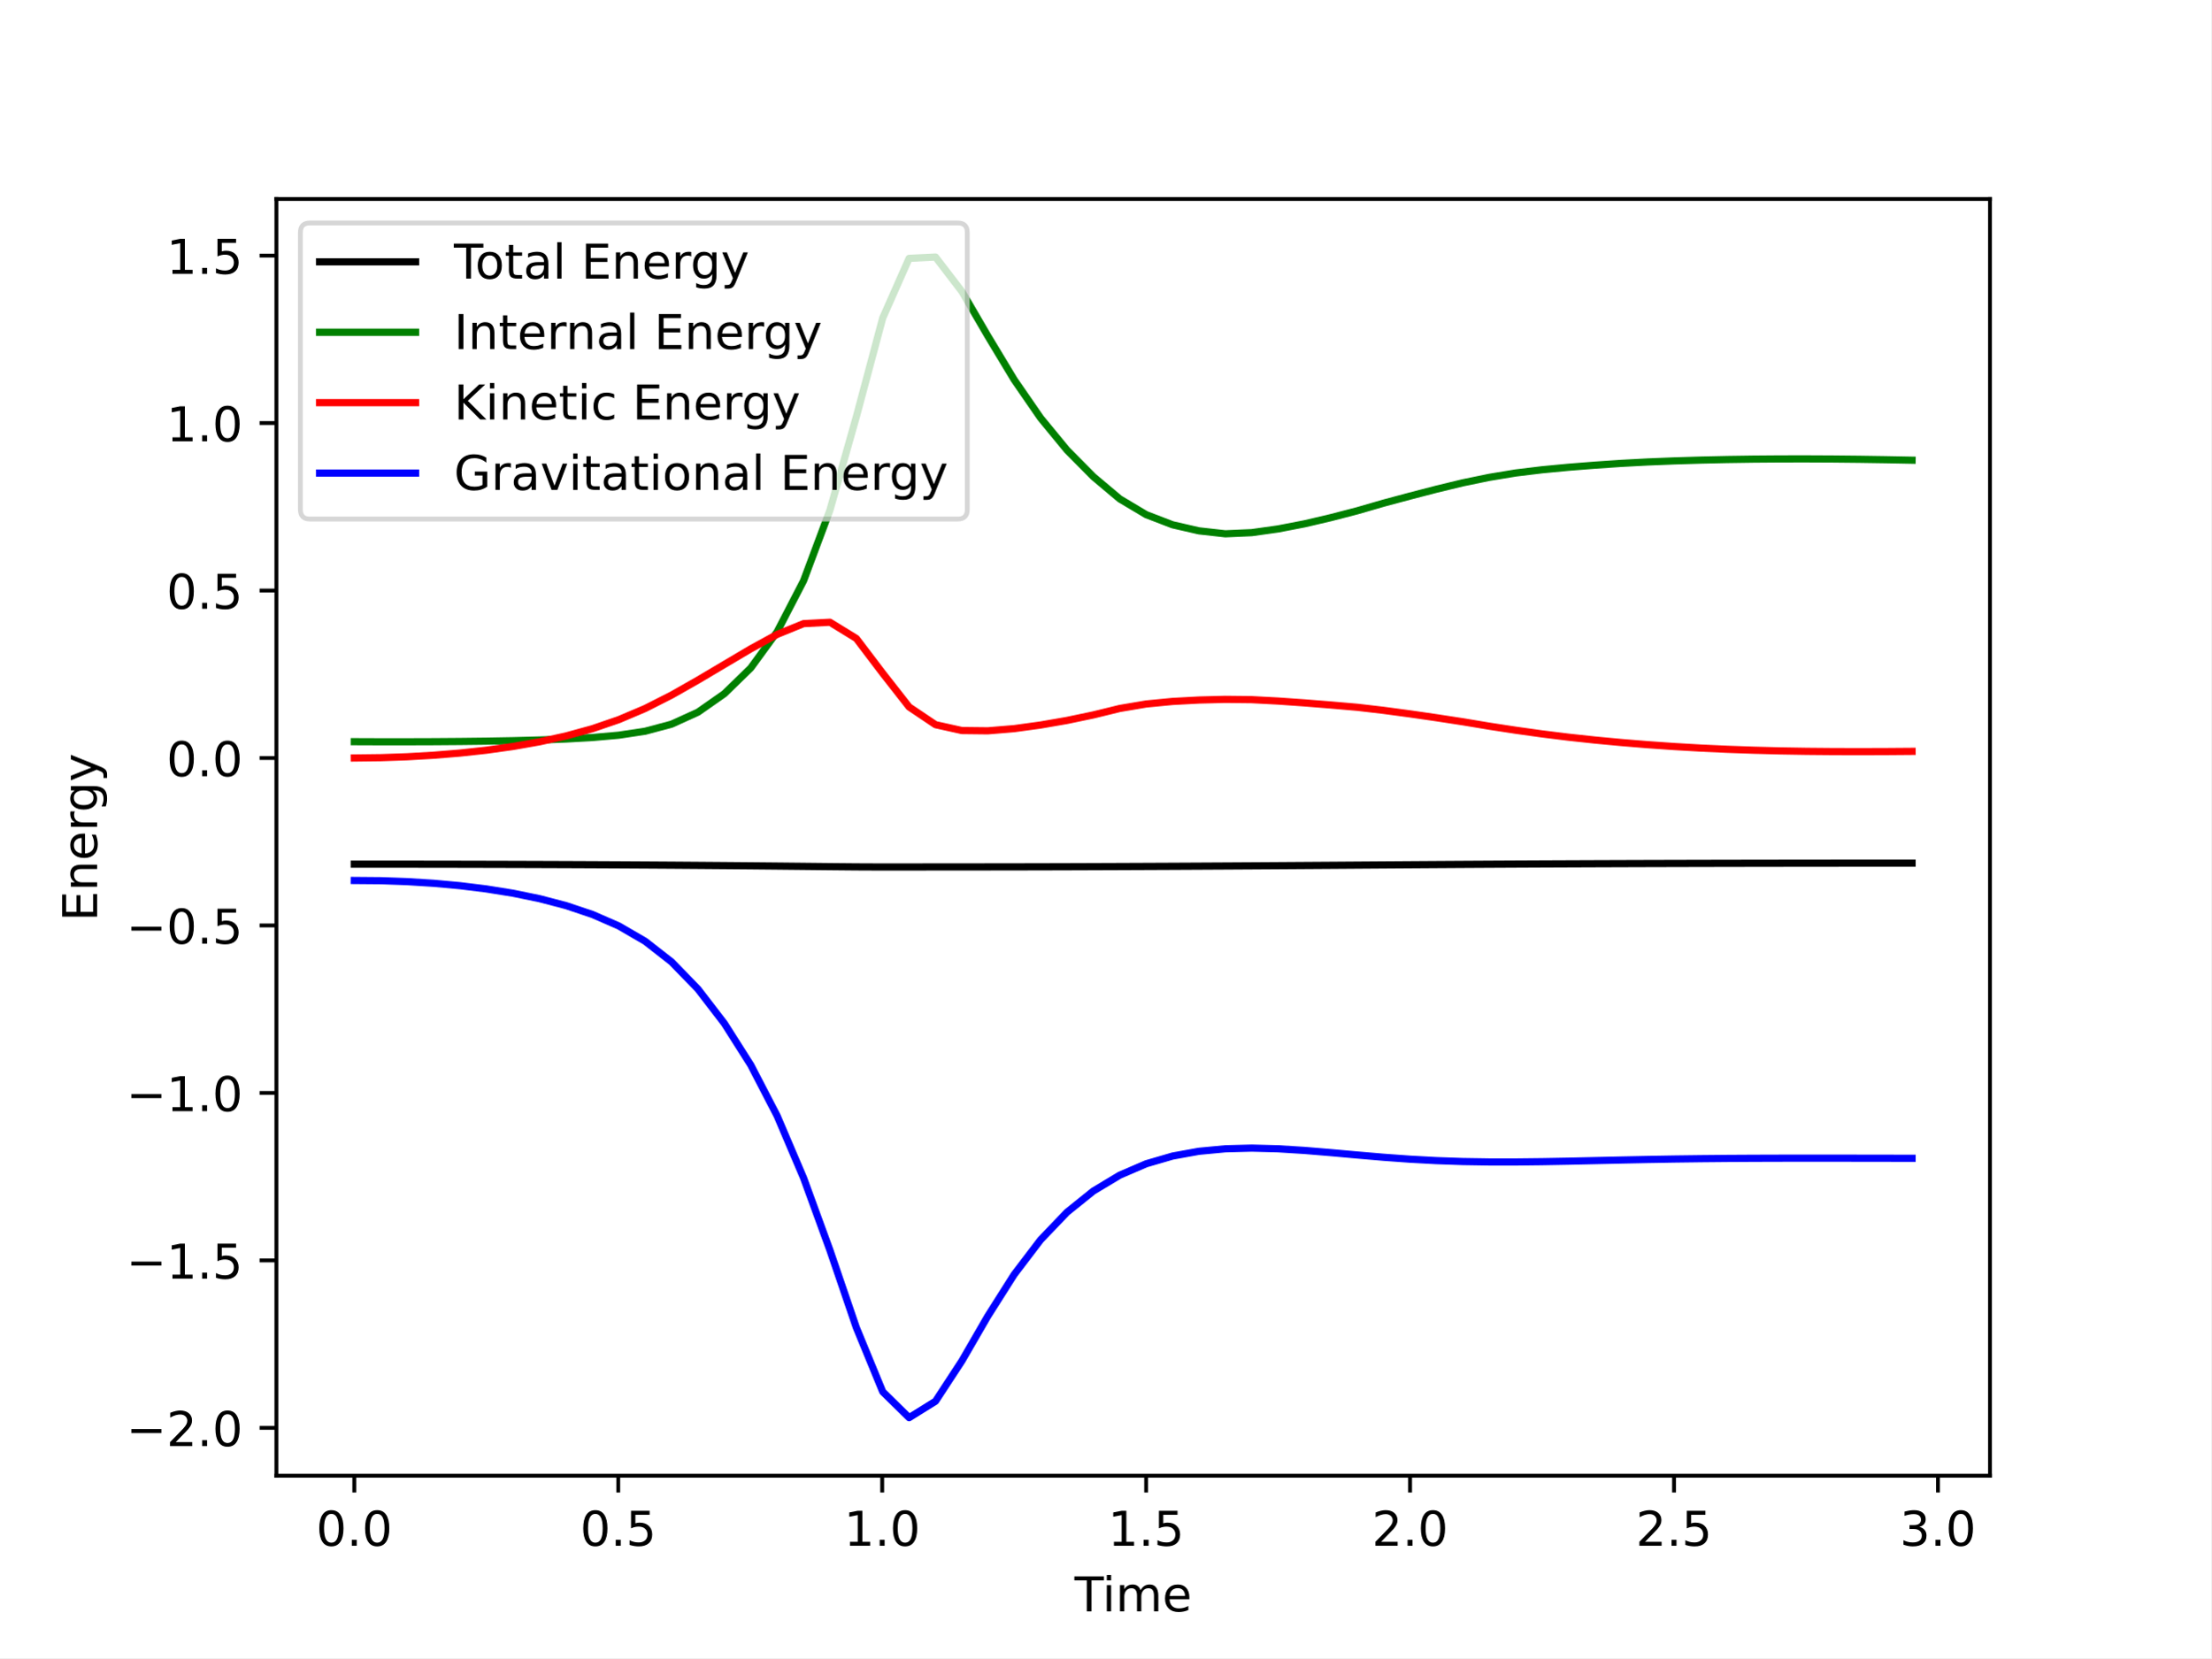
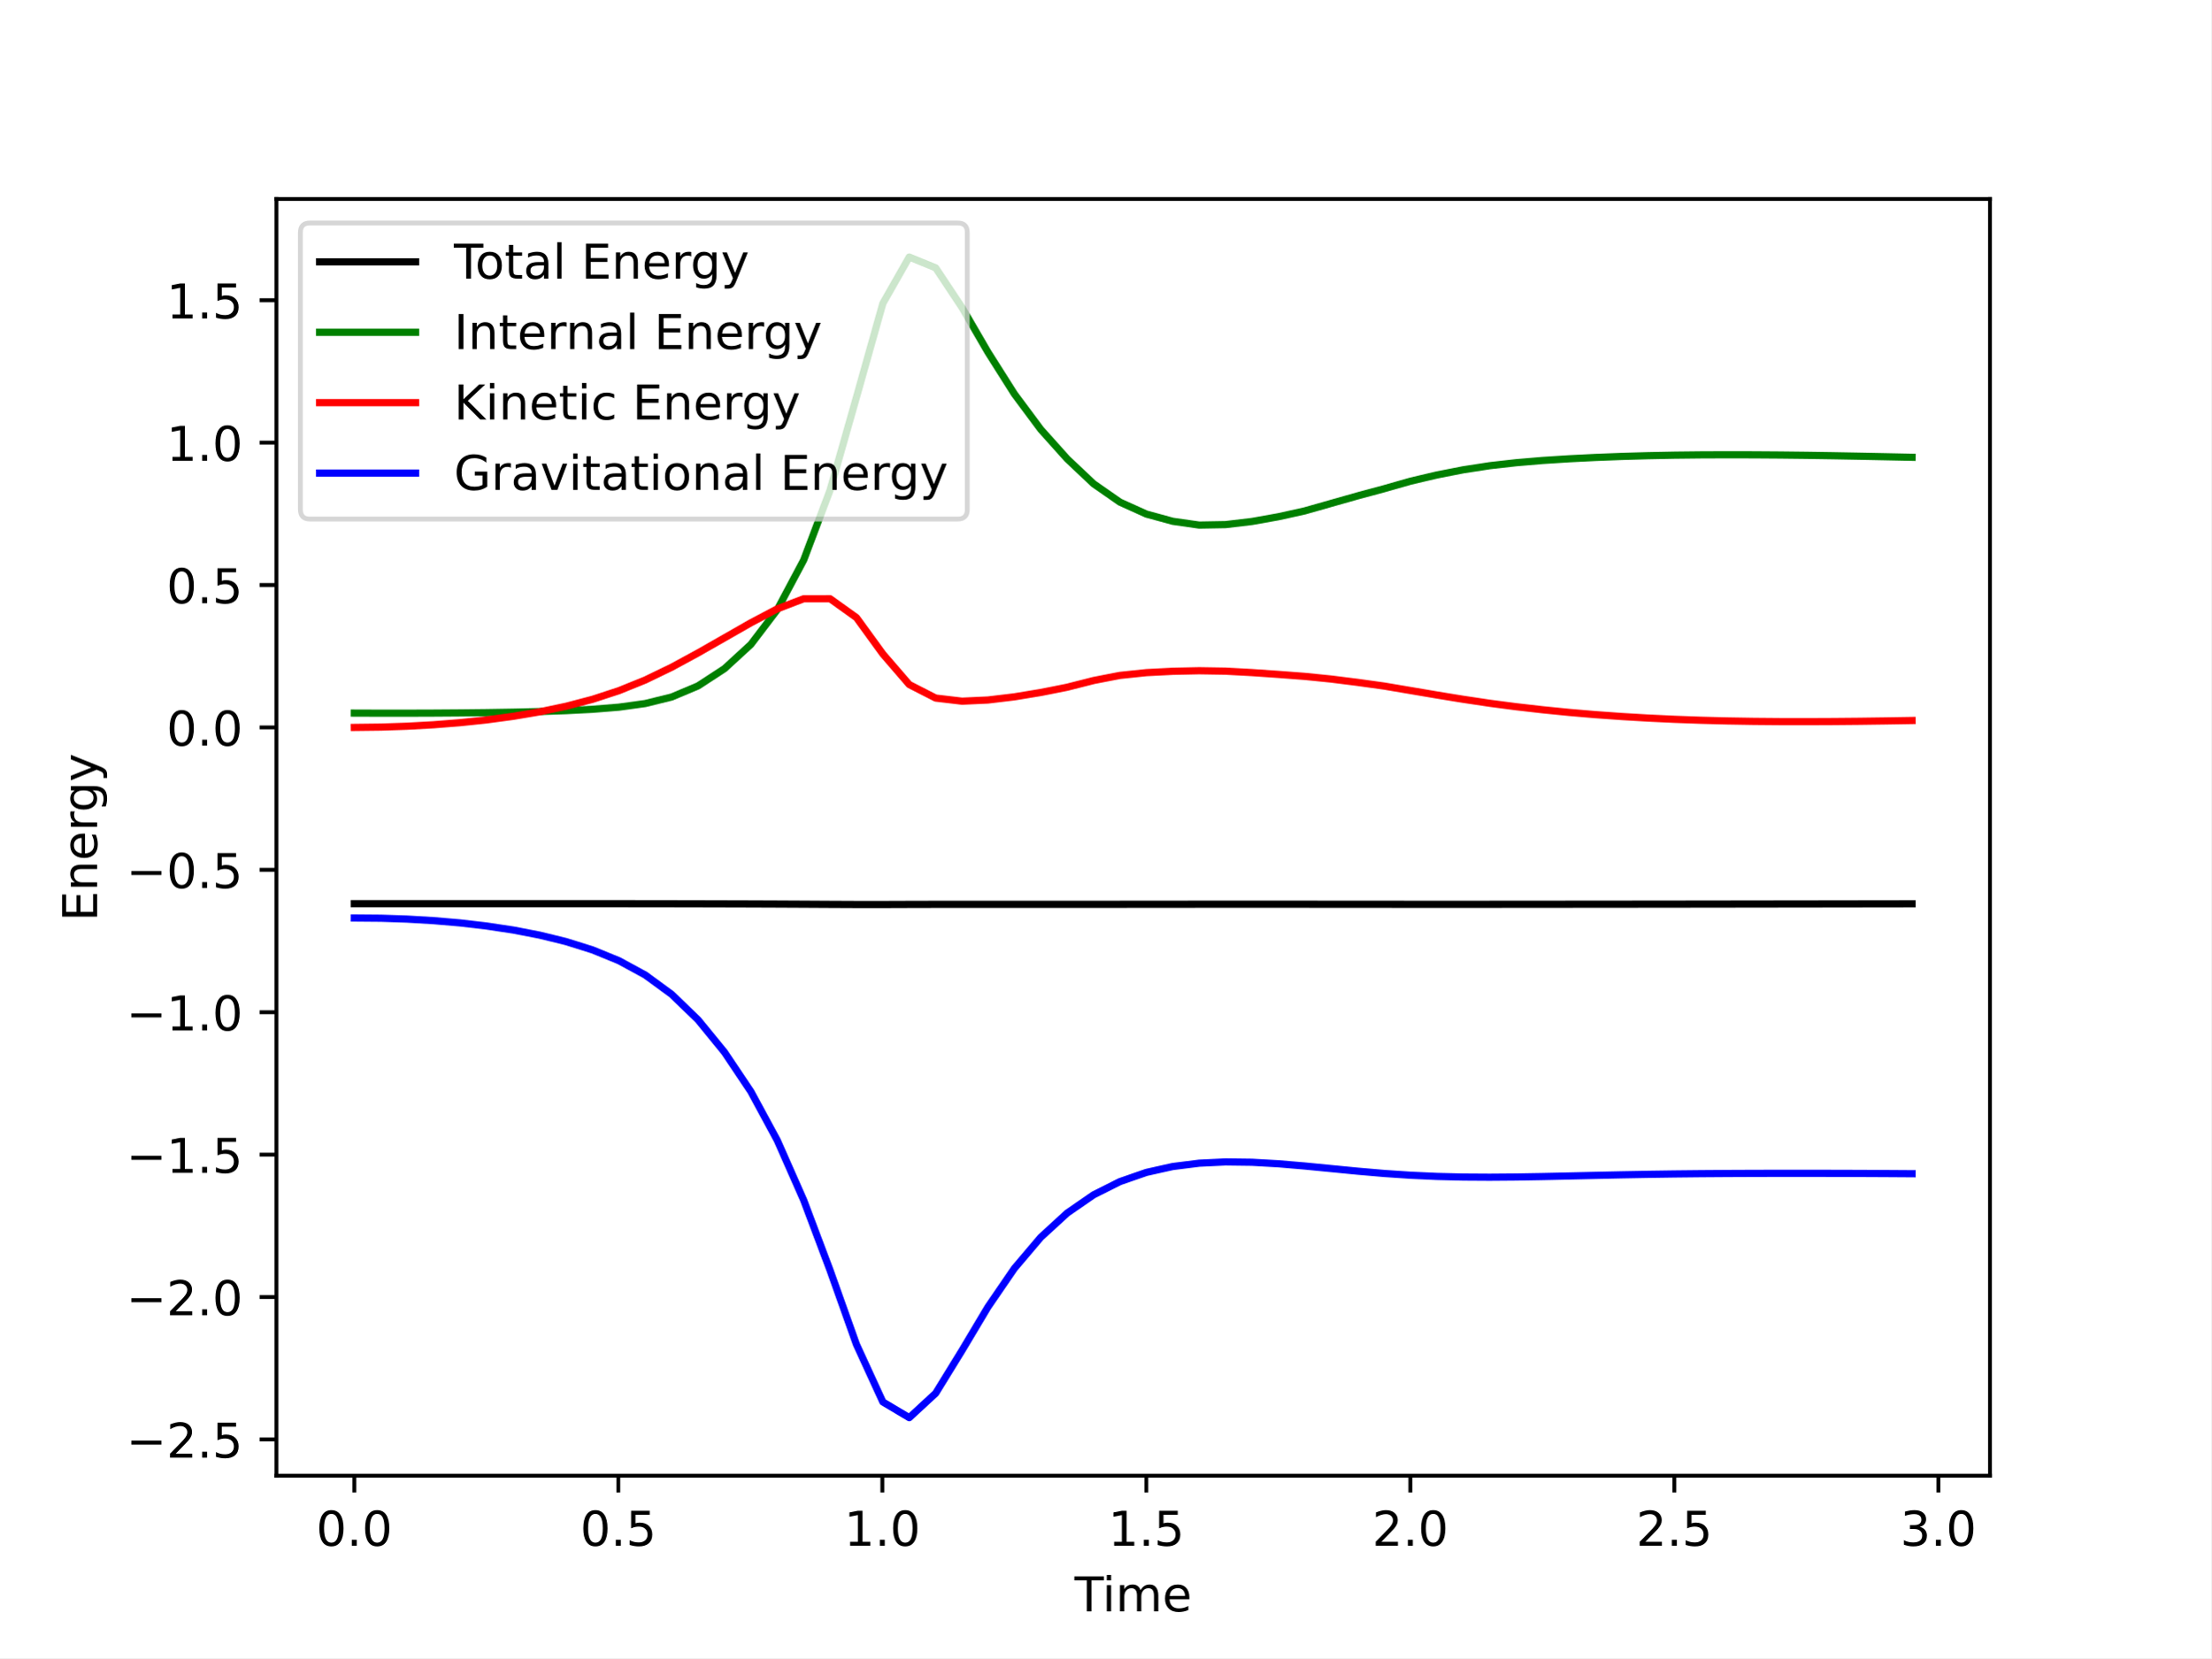
<svg xmlns="http://www.w3.org/2000/svg" xmlns:xlink="http://www.w3.org/1999/xlink" width="460.8pt" height="345.6pt" viewBox="0 0 460.8 345.6" version="1.1">
  <defs>
    <style type="text/css">*{stroke-linejoin: round; stroke-linecap: butt}</style>
  </defs>
  <g id="figure_1">
    <g id="patch_1">
      <path d="M 0 345.6  L 460.8 345.6  L 460.8 0  L 0 0  z " style="fill: #ffffff" />
    </g>
    <g id="axes_1">
      <g id="patch_2">
        <path d="M 57.6 307.584  L 414.72 307.584  L 414.72 41.472  L 57.6 41.472  z " style="fill: #ffffff" />
      </g>
      <g id="matplotlib.axis_1">
        <g id="xtick_1">
          <g id="line2d_1">
            <defs>
-               <path id="me06b9fa371" d="M 0 0  L 0 3.5  " style="stroke: #000000; stroke-width: 0.8" />
-             </defs>
-             <g>
-               <use xlink:href="#me06b9fa371" x="73.833" y="307.584" style="stroke: #000000; stroke-width: 0.8" />
+               <path id="mee85e6ace7" d="M 0 0  L 0 3.5  " style="stroke: #000000; stroke-width: 0.8" />
+             </defs>
+             <g>
+               <use xlink:href="#mee85e6ace7" x="73.833" y="307.584" style="stroke: #000000; stroke-width: 0.8" />
            </g>
          </g>
          <g id="text_1">
            <g transform="translate(65.88116 322.1824) scale(0.1 -0.1)">
              <defs>
                <path id="DejaVuSans-30" d="M 2034 4250  Q 1547 4250 1301 3770  Q 1056 3291 1056 2328  Q 1056 1369 1301 889  Q 1547 409 2034 409  Q 2525 409 2770 889  Q 3016 1369 3016 2328  Q 3016 3291 2770 3770  Q 2525 4250 2034 4250  z M 2034 4750  Q 2819 4750 3233 4129  Q 3647 3509 3647 2328  Q 3647 1150 3233 529  Q 2819 -91 2034 -91  Q 1250 -91 836 529  Q 422 1150 422 2328  Q 422 3509 836 4129  Q 1250 4750 2034 4750  z " transform="scale(0.015625)" />
                <path id="DejaVuSans-2e" d="M 684 794  L 1344 794  L 1344 0  L 684 0  L 684 794  z " transform="scale(0.015625)" />
              </defs>
              <use xlink:href="#DejaVuSans-30" />
              <use xlink:href="#DejaVuSans-2e" x="63.623" />
              <use xlink:href="#DejaVuSans-30" x="95.41" />
            </g>
          </g>
        </g>
        <g id="xtick_2">
          <g id="line2d_2">
            <g>
-               <use xlink:href="#me06b9fa371" x="128.841" y="307.584" style="stroke: #000000; stroke-width: 0.8" />
+               <use xlink:href="#mee85e6ace7" x="128.855" y="307.584" style="stroke: #000000; stroke-width: 0.8" />
            </g>
          </g>
          <g id="text_2">
-             <g transform="translate(120.8893 322.1824) scale(0.1 -0.1)">
+             <g transform="translate(120.9037 322.1824) scale(0.1 -0.1)">
              <defs>
                <path id="DejaVuSans-35" d="M 691 4666  L 3169 4666  L 3169 4134  L 1269 4134  L 1269 2991  Q 1406 3038 1543 3061  Q 1681 3084 1819 3084  Q 2600 3084 3056 2656  Q 3513 2228 3513 1497  Q 3513 744 3044 326  Q 2575 -91 1722 -91  Q 1428 -91 1123 -41  Q 819 9 494 109  L 494 744  Q 775 591 1075 516  Q 1375 441 1709 441  Q 2250 441 2565 725  Q 2881 1009 2881 1497  Q 2881 1984 2565 2268  Q 2250 2553 1709 2553  Q 1456 2553 1204 2497  Q 953 2441 691 2322  L 691 4666  z " transform="scale(0.015625)" />
              </defs>
              <use xlink:href="#DejaVuSans-30" />
              <use xlink:href="#DejaVuSans-2e" x="63.623" />
              <use xlink:href="#DejaVuSans-35" x="95.41" />
            </g>
          </g>
        </g>
        <g id="xtick_3">
          <g id="line2d_3">
            <g>
-               <use xlink:href="#me06b9fa371" x="183.849" y="307.584" style="stroke: #000000; stroke-width: 0.8" />
+               <use xlink:href="#mee85e6ace7" x="183.878" y="307.584" style="stroke: #000000; stroke-width: 0.8" />
            </g>
          </g>
          <g id="text_3">
-             <g transform="translate(175.8974 322.1824) scale(0.1 -0.1)">
+             <g transform="translate(175.9263 322.1824) scale(0.1 -0.1)">
              <defs>
                <path id="DejaVuSans-31" d="M 794 531  L 1825 531  L 1825 4091  L 703 3866  L 703 4441  L 1819 4666  L 2450 4666  L 2450 531  L 3481 531  L 3481 0  L 794 0  L 794 531  z " transform="scale(0.015625)" />
              </defs>
              <use xlink:href="#DejaVuSans-31" />
              <use xlink:href="#DejaVuSans-2e" x="63.623" />
              <use xlink:href="#DejaVuSans-30" x="95.41" />
            </g>
          </g>
        </g>
        <g id="xtick_4">
          <g id="line2d_4">
            <g>
-               <use xlink:href="#me06b9fa371" x="238.857" y="307.584" style="stroke: #000000; stroke-width: 0.8" />
+               <use xlink:href="#mee85e6ace7" x="238.9" y="307.584" style="stroke: #000000; stroke-width: 0.8" />
            </g>
          </g>
          <g id="text_4">
-             <g transform="translate(230.9056 322.1824) scale(0.1 -0.1)">
+             <g transform="translate(230.9489 322.1824) scale(0.1 -0.1)">
              <use xlink:href="#DejaVuSans-31" />
              <use xlink:href="#DejaVuSans-2e" x="63.623" />
              <use xlink:href="#DejaVuSans-35" x="95.41" />
            </g>
          </g>
        </g>
        <g id="xtick_5">
          <g id="line2d_5">
            <g>
-               <use xlink:href="#me06b9fa371" x="293.865" y="307.584" style="stroke: #000000; stroke-width: 0.8" />
+               <use xlink:href="#mee85e6ace7" x="293.923" y="307.584" style="stroke: #000000; stroke-width: 0.8" />
            </g>
          </g>
          <g id="text_5">
-             <g transform="translate(285.9137 322.1824) scale(0.1 -0.1)">
+             <g transform="translate(285.9715 322.1824) scale(0.1 -0.1)">
              <defs>
                <path id="DejaVuSans-32" d="M 1228 531  L 3431 531  L 3431 0  L 469 0  L 469 531  Q 828 903 1448 1529  Q 2069 2156 2228 2338  Q 2531 2678 2651 2914  Q 2772 3150 2772 3378  Q 2772 3750 2511 3984  Q 2250 4219 1831 4219  Q 1534 4219 1204 4116  Q 875 4013 500 3803  L 500 4441  Q 881 4594 1212 4672  Q 1544 4750 1819 4750  Q 2544 4750 2975 4387  Q 3406 4025 3406 3419  Q 3406 3131 3298 2873  Q 3191 2616 2906 2266  Q 2828 2175 2409 1742  Q 1991 1309 1228 531  z " transform="scale(0.015625)" />
              </defs>
              <use xlink:href="#DejaVuSans-32" />
              <use xlink:href="#DejaVuSans-2e" x="63.623" />
              <use xlink:href="#DejaVuSans-30" x="95.41" />
            </g>
          </g>
        </g>
        <g id="xtick_6">
          <g id="line2d_6">
            <g>
-               <use xlink:href="#me06b9fa371" x="348.873" y="307.584" style="stroke: #000000; stroke-width: 0.8" />
+               <use xlink:href="#mee85e6ace7" x="348.946" y="307.584" style="stroke: #000000; stroke-width: 0.8" />
            </g>
          </g>
          <g id="text_6">
-             <g transform="translate(340.9218 322.1824) scale(0.1 -0.1)">
+             <g transform="translate(340.994 322.1824) scale(0.1 -0.1)">
              <use xlink:href="#DejaVuSans-32" />
              <use xlink:href="#DejaVuSans-2e" x="63.623" />
              <use xlink:href="#DejaVuSans-35" x="95.41" />
            </g>
          </g>
        </g>
        <g id="xtick_7">
          <g id="line2d_7">
            <g>
-               <use xlink:href="#me06b9fa371" x="403.882" y="307.584" style="stroke: #000000; stroke-width: 0.8" />
+               <use xlink:href="#mee85e6ace7" x="403.968" y="307.584" style="stroke: #000000; stroke-width: 0.8" />
            </g>
          </g>
          <g id="text_7">
-             <g transform="translate(395.93 322.1824) scale(0.1 -0.1)">
+             <g transform="translate(396.0166 322.1824) scale(0.1 -0.1)">
              <defs>
                <path id="DejaVuSans-33" d="M 2597 2516  Q 3050 2419 3304 2112  Q 3559 1806 3559 1356  Q 3559 666 3084 287  Q 2609 -91 1734 -91  Q 1441 -91 1130 -33  Q 819 25 488 141  L 488 750  Q 750 597 1062 519  Q 1375 441 1716 441  Q 2309 441 2620 675  Q 2931 909 2931 1356  Q 2931 1769 2642 2001  Q 2353 2234 1838 2234  L 1294 2234  L 1294 2753  L 1863 2753  Q 2328 2753 2575 2939  Q 2822 3125 2822 3475  Q 2822 3834 2567 4026  Q 2313 4219 1838 4219  Q 1578 4219 1281 4162  Q 984 4106 628 3988  L 628 4550  Q 988 4650 1302 4700  Q 1616 4750 1894 4750  Q 2613 4750 3031 4423  Q 3450 4097 3450 3541  Q 3450 3153 3228 2886  Q 3006 2619 2597 2516  z " transform="scale(0.015625)" />
              </defs>
              <use xlink:href="#DejaVuSans-33" />
              <use xlink:href="#DejaVuSans-2e" x="63.623" />
              <use xlink:href="#DejaVuSans-30" x="95.41" />
            </g>
          </g>
        </g>
        <g id="text_8">
          <g transform="translate(223.9264 335.8606) scale(0.1 -0.1)">
            <defs>
              <path id="DejaVuSans-54" d="M -19 4666  L 3928 4666  L 3928 4134  L 2272 4134  L 2272 0  L 1638 0  L 1638 4134  L -19 4134  L -19 4666  z " transform="scale(0.015625)" />
              <path id="DejaVuSans-69" d="M 603 3500  L 1178 3500  L 1178 0  L 603 0  L 603 3500  z M 603 4863  L 1178 4863  L 1178 4134  L 603 4134  L 603 4863  z " transform="scale(0.015625)" />
              <path id="DejaVuSans-6d" d="M 3328 2828  Q 3544 3216 3844 3400  Q 4144 3584 4550 3584  Q 5097 3584 5394 3201  Q 5691 2819 5691 2113  L 5691 0  L 5113 0  L 5113 2094  Q 5113 2597 4934 2840  Q 4756 3084 4391 3084  Q 3944 3084 3684 2787  Q 3425 2491 3425 1978  L 3425 0  L 2847 0  L 2847 2094  Q 2847 2600 2669 2842  Q 2491 3084 2119 3084  Q 1678 3084 1418 2786  Q 1159 2488 1159 1978  L 1159 0  L 581 0  L 581 3500  L 1159 3500  L 1159 2956  Q 1356 3278 1631 3431  Q 1906 3584 2284 3584  Q 2666 3584 2933 3390  Q 3200 3197 3328 2828  z " transform="scale(0.015625)" />
              <path id="DejaVuSans-65" d="M 3597 1894  L 3597 1613  L 953 1613  Q 991 1019 1311 708  Q 1631 397 2203 397  Q 2534 397 2845 478  Q 3156 559 3463 722  L 3463 178  Q 3153 47 2828 -22  Q 2503 -91 2169 -91  Q 1331 -91 842 396  Q 353 884 353 1716  Q 353 2575 817 3079  Q 1281 3584 2069 3584  Q 2775 3584 3186 3129  Q 3597 2675 3597 1894  z M 3022 2063  Q 3016 2534 2758 2815  Q 2500 3097 2075 3097  Q 1594 3097 1305 2825  Q 1016 2553 972 2059  L 3022 2063  z " transform="scale(0.015625)" />
            </defs>
            <use xlink:href="#DejaVuSans-54" />
            <use xlink:href="#DejaVuSans-69" x="57.959" />
            <use xlink:href="#DejaVuSans-6d" x="85.742" />
            <use xlink:href="#DejaVuSans-65" x="183.154" />
          </g>
        </g>
      </g>
      <g id="matplotlib.axis_2">
        <g id="ytick_1">
          <g id="line2d_8">
            <defs>
-               <path id="mb503173b96" d="M 0 0  L -3.5 0  " style="stroke: #000000; stroke-width: 0.8" />
-             </defs>
-             <g>
-               <use xlink:href="#mb503173b96" x="57.6" y="297.614" style="stroke: #000000; stroke-width: 0.8" />
+               <path id="mf016818dab" d="M 0 0  L -3.5 0  " style="stroke: #000000; stroke-width: 0.8" />
+             </defs>
+             <g>
+               <use xlink:href="#mf016818dab" x="57.6" y="300.025" style="stroke: #000000; stroke-width: 0.8" />
            </g>
          </g>
          <g id="text_9">
-             <g transform="translate(26.31719 301.4127) scale(0.1 -0.1)">
+             <g transform="translate(26.31719 303.8241) scale(0.1 -0.1)">
              <defs>
                <path id="DejaVuSans-2212" d="M 678 2272  L 4684 2272  L 4684 1741  L 678 1741  L 678 2272  z " transform="scale(0.015625)" />
              </defs>
+               <use xlink:href="#DejaVuSans-2212" />
+               <use xlink:href="#DejaVuSans-32" x="83.789" />
+               <use xlink:href="#DejaVuSans-2e" x="147.412" />
+               <use xlink:href="#DejaVuSans-35" x="179.199" />
+             </g>
+           </g>
+         </g>
+         <g id="ytick_2">
+           <g id="line2d_9">
+             <g>
+               <use xlink:href="#mf016818dab" x="57.6" y="270.343" style="stroke: #000000; stroke-width: 0.8" />
+             </g>
+           </g>
+           <g id="text_10">
+             <g transform="translate(26.31719 274.1422) scale(0.1 -0.1)">
              <use xlink:href="#DejaVuSans-2212" />
              <use xlink:href="#DejaVuSans-32" x="83.789" />
              <use xlink:href="#DejaVuSans-2e" x="147.412" />
              <use xlink:href="#DejaVuSans-30" x="179.199" />
            </g>
          </g>
        </g>
-         <g id="ytick_2">
-           <g id="line2d_9">
-             <g>
-               <use xlink:href="#mb503173b96" x="57.6" y="262.707" style="stroke: #000000; stroke-width: 0.8" />
-             </g>
-           </g>
-           <g id="text_10">
-             <g transform="translate(26.31719 266.5066) scale(0.1 -0.1)">
+         <g id="ytick_3">
+           <g id="line2d_10">
+             <g>
+               <use xlink:href="#mf016818dab" x="57.6" y="240.661" style="stroke: #000000; stroke-width: 0.8" />
+             </g>
+           </g>
+           <g id="text_11">
+             <g transform="translate(26.31719 244.4603) scale(0.1 -0.1)">
              <use xlink:href="#DejaVuSans-2212" />
              <use xlink:href="#DejaVuSans-31" x="83.789" />
              <use xlink:href="#DejaVuSans-2e" x="147.412" />
              <use xlink:href="#DejaVuSans-35" x="179.199" />
            </g>
          </g>
        </g>
-         <g id="ytick_3">
-           <g id="line2d_10">
-             <g>
-               <use xlink:href="#mb503173b96" x="57.6" y="227.801" style="stroke: #000000; stroke-width: 0.8" />
-             </g>
-           </g>
-           <g id="text_11">
-             <g transform="translate(26.31719 231.6006) scale(0.1 -0.1)">
+         <g id="ytick_4">
+           <g id="line2d_11">
+             <g>
+               <use xlink:href="#mf016818dab" x="57.6" y="210.979" style="stroke: #000000; stroke-width: 0.8" />
+             </g>
+           </g>
+           <g id="text_12">
+             <g transform="translate(26.31719 214.7785) scale(0.1 -0.1)">
              <use xlink:href="#DejaVuSans-2212" />
              <use xlink:href="#DejaVuSans-31" x="83.789" />
              <use xlink:href="#DejaVuSans-2e" x="147.412" />
              <use xlink:href="#DejaVuSans-30" x="179.199" />
            </g>
          </g>
        </g>
-         <g id="ytick_4">
-           <g id="line2d_11">
-             <g>
-               <use xlink:href="#mb503173b96" x="57.6" y="192.895" style="stroke: #000000; stroke-width: 0.8" />
-             </g>
-           </g>
-           <g id="text_12">
-             <g transform="translate(26.31719 196.6945) scale(0.1 -0.1)">
+         <g id="ytick_5">
+           <g id="line2d_12">
+             <g>
+               <use xlink:href="#mf016818dab" x="57.6" y="181.297" style="stroke: #000000; stroke-width: 0.8" />
+             </g>
+           </g>
+           <g id="text_13">
+             <g transform="translate(26.31719 185.0966) scale(0.1 -0.1)">
              <use xlink:href="#DejaVuSans-2212" />
              <use xlink:href="#DejaVuSans-30" x="83.789" />
              <use xlink:href="#DejaVuSans-2e" x="147.412" />
              <use xlink:href="#DejaVuSans-35" x="179.199" />
            </g>
          </g>
        </g>
-         <g id="ytick_5">
-           <g id="line2d_12">
-             <g>
-               <use xlink:href="#mb503173b96" x="57.6" y="157.989" style="stroke: #000000; stroke-width: 0.8" />
-             </g>
-           </g>
-           <g id="text_13">
-             <g transform="translate(34.69687 161.7884) scale(0.1 -0.1)">
-               <use xlink:href="#DejaVuSans-30" />
-               <use xlink:href="#DejaVuSans-2e" x="63.623" />
-               <use xlink:href="#DejaVuSans-30" x="95.41" />
-             </g>
-           </g>
-         </g>
        <g id="ytick_6">
          <g id="line2d_13">
            <g>
-               <use xlink:href="#mb503173b96" x="57.6" y="123.083" style="stroke: #000000; stroke-width: 0.8" />
+               <use xlink:href="#mf016818dab" x="57.6" y="151.616" style="stroke: #000000; stroke-width: 0.8" />
            </g>
          </g>
          <g id="text_14">
-             <g transform="translate(34.69687 126.8823) scale(0.1 -0.1)">
+             <g transform="translate(34.69687 155.4147) scale(0.1 -0.1)">
              <use xlink:href="#DejaVuSans-30" />
              <use xlink:href="#DejaVuSans-2e" x="63.623" />
-               <use xlink:href="#DejaVuSans-35" x="95.41" />
+               <use xlink:href="#DejaVuSans-30" x="95.41" />
            </g>
          </g>
        </g>
        <g id="ytick_7">
          <g id="line2d_14">
            <g>
-               <use xlink:href="#mb503173b96" x="57.6" y="88.177" style="stroke: #000000; stroke-width: 0.8" />
+               <use xlink:href="#mf016818dab" x="57.6" y="121.934" style="stroke: #000000; stroke-width: 0.8" />
            </g>
          </g>
          <g id="text_15">
-             <g transform="translate(34.69687 91.97621) scale(0.1 -0.1)">
-               <use xlink:href="#DejaVuSans-31" />
-               <use xlink:href="#DejaVuSans-2e" x="63.623" />
-               <use xlink:href="#DejaVuSans-30" x="95.41" />
+             <g transform="translate(34.69687 125.7329) scale(0.1 -0.1)">
+               <use xlink:href="#DejaVuSans-30" />
+               <use xlink:href="#DejaVuSans-2e" x="63.623" />
+               <use xlink:href="#DejaVuSans-35" x="95.41" />
            </g>
          </g>
        </g>
        <g id="ytick_8">
          <g id="line2d_15">
            <g>
-               <use xlink:href="#mb503173b96" x="57.6" y="53.271" style="stroke: #000000; stroke-width: 0.8" />
+               <use xlink:href="#mf016818dab" x="57.6" y="92.252" style="stroke: #000000; stroke-width: 0.8" />
            </g>
          </g>
          <g id="text_16">
-             <g transform="translate(34.69687 57.07012) scale(0.1 -0.1)">
+             <g transform="translate(34.69687 96.05102) scale(0.1 -0.1)">
              <use xlink:href="#DejaVuSans-31" />
              <use xlink:href="#DejaVuSans-2e" x="63.623" />
+               <use xlink:href="#DejaVuSans-30" x="95.41" />
+             </g>
+           </g>
+         </g>
+         <g id="ytick_9">
+           <g id="line2d_16">
+             <g>
+               <use xlink:href="#mf016818dab" x="57.6" y="62.57" style="stroke: #000000; stroke-width: 0.8" />
+             </g>
+           </g>
+           <g id="text_17">
+             <g transform="translate(34.69687 66.36916) scale(0.1 -0.1)">
+               <use xlink:href="#DejaVuSans-31" />
+               <use xlink:href="#DejaVuSans-2e" x="63.623" />
              <use xlink:href="#DejaVuSans-35" x="95.41" />
            </g>
          </g>
        </g>
-         <g id="text_17">
+         <g id="text_18">
          <g transform="translate(20.2375 192.0342) rotate(-90) scale(0.1 -0.1)">
            <defs>
              <path id="DejaVuSans-45" d="M 628 4666  L 3578 4666  L 3578 4134  L 1259 4134  L 1259 2753  L 3481 2753  L 3481 2222  L 1259 2222  L 1259 531  L 3634 531  L 3634 0  L 628 0  L 628 4666  z " transform="scale(0.015625)" />
              <path id="DejaVuSans-6e" d="M 3513 2113  L 3513 0  L 2938 0  L 2938 2094  Q 2938 2591 2744 2837  Q 2550 3084 2163 3084  Q 1697 3084 1428 2787  Q 1159 2491 1159 1978  L 1159 0  L 581 0  L 581 3500  L 1159 3500  L 1159 2956  Q 1366 3272 1645 3428  Q 1925 3584 2291 3584  Q 2894 3584 3203 3211  Q 3513 2838 3513 2113  z " transform="scale(0.015625)" />
              <path id="DejaVuSans-72" d="M 2631 2963  Q 2534 3019 2420 3045  Q 2306 3072 2169 3072  Q 1681 3072 1420 2755  Q 1159 2438 1159 1844  L 1159 0  L 581 0  L 581 3500  L 1159 3500  L 1159 2956  Q 1341 3275 1631 3429  Q 1922 3584 2338 3584  Q 2397 3584 2469 3576  Q 2541 3569 2628 3553  L 2631 2963  z " transform="scale(0.015625)" />
              <path id="DejaVuSans-67" d="M 2906 1791  Q 2906 2416 2648 2759  Q 2391 3103 1925 3103  Q 1463 3103 1205 2759  Q 947 2416 947 1791  Q 947 1169 1205 825  Q 1463 481 1925 481  Q 2391 481 2648 825  Q 2906 1169 2906 1791  z M 3481 434  Q 3481 -459 3084 -895  Q 2688 -1331 1869 -1331  Q 1566 -1331 1297 -1286  Q 1028 -1241 775 -1147  L 775 -588  Q 1028 -725 1275 -790  Q 1522 -856 1778 -856  Q 2344 -856 2625 -561  Q 2906 -266 2906 331  L 2906 616  Q 2728 306 2450 153  Q 2172 0 1784 0  Q 1141 0 747 490  Q 353 981 353 1791  Q 353 2603 747 3093  Q 1141 3584 1784 3584  Q 2172 3584 2450 3431  Q 2728 3278 2906 2969  L 2906 3500  L 3481 3500  L 3481 434  z " transform="scale(0.015625)" />
              <path id="DejaVuSans-79" d="M 2059 -325  Q 1816 -950 1584 -1140  Q 1353 -1331 966 -1331  L 506 -1331  L 506 -850  L 844 -850  Q 1081 -850 1212 -737  Q 1344 -625 1503 -206  L 1606 56  L 191 3500  L 800 3500  L 1894 763  L 2988 3500  L 3597 3500  L 2059 -325  z " transform="scale(0.015625)" />
            </defs>
            <use xlink:href="#DejaVuSans-45" />
            <use xlink:href="#DejaVuSans-6e" x="63.184" />
            <use xlink:href="#DejaVuSans-65" x="126.562" />
            <use xlink:href="#DejaVuSans-72" x="188.086" />
            <use xlink:href="#DejaVuSans-67" x="227.449" />
            <use xlink:href="#DejaVuSans-79" x="290.926" />
          </g>
        </g>
      </g>
-       <g id="line2d_16">
-         <path d="M 73.833 180.115  L 79.444 180.116  L 84.834 180.12  L 90.335 180.127  L 95.836 180.136  L 101.337 180.149  L 106.948 180.164  L 112.448 180.183  L 117.949 180.204  L 123.45 180.229  L 128.951 180.257  L 134.451 180.29  L 139.952 180.327  L 145.453 180.369  L 150.954 180.414  L 156.454 180.462  L 161.955 180.516  L 167.456 180.574  L 172.957 180.634  L 178.457 180.686  L 183.958 180.711  L 189.459 180.707  L 194.96 180.697  L 200.461 180.693  L 205.852 180.689  L 211.353 180.682  L 216.854 180.67  L 222.355 180.655  L 227.857 180.635  L 233.358 180.613  L 238.859 180.588  L 244.36 180.562  L 249.861 180.533  L 255.362 180.502  L 260.863 180.468  L 266.364 180.432  L 271.865 180.394  L 277.366 180.356  L 282.867 180.315  L 288.368 180.275  L 293.869 180.236  L 299.37 180.198  L 304.87 180.162  L 310.371 180.129  L 315.871 180.099  L 321.371 180.072  L 326.872 180.048  L 332.372 180.025  L 337.873 180.005  L 343.373 179.986  L 348.874 179.971  L 354.484 179.957  L 359.984 179.945  L 365.485 179.935  L 370.985 179.927  L 376.486 179.92  L 381.986 179.915  L 387.486 179.911  L 392.987 179.908  L 398.487 179.907  " clip-path="url(#p6a6e3109e6)" style="fill: none; stroke: #000000; stroke-width: 1.5; stroke-linecap: square" />
-       </g>
      <g id="line2d_17">
-         <path d="M 73.833 154.586  L 79.444 154.608  L 84.834 154.607  L 90.335 154.588  L 95.836 154.546  L 101.337 154.48  L 106.948 154.378  L 112.448 154.235  L 117.949 154.03  L 123.45 153.722  L 128.951 153.236  L 134.451 152.407  L 139.952 150.936  L 145.453 148.437  L 150.954 144.587  L 156.454 139.226  L 161.955 131.682  L 167.456 121.065  L 172.957 106.331  L 178.457 86.882  L 183.958 66.282  L 189.459 53.847  L 194.96 53.568  L 200.461 60.752  L 205.852 70.01  L 211.353 79.138  L 216.854 87.107  L 222.355 93.794  L 227.857 99.353  L 233.358 103.982  L 238.859 107.263  L 244.36 109.375  L 249.861 110.642  L 255.362 111.259  L 260.863 111.017  L 266.364 110.24  L 271.865 109.178  L 277.366 107.887  L 282.867 106.456  L 288.368 104.862  L 293.869 103.387  L 299.37 101.958  L 304.87 100.626  L 310.371 99.492  L 315.871 98.58  L 321.371 97.912  L 326.872 97.387  L 332.372 96.952  L 337.873 96.578  L 343.373 96.285  L 348.874 96.063  L 354.484 95.893  L 359.984 95.771  L 365.485 95.69  L 370.985 95.646  L 376.486 95.64  L 381.986 95.667  L 387.486 95.725  L 392.987 95.81  L 398.487 95.917  " clip-path="url(#p6a6e3109e6)" style="fill: none; stroke: #008000; stroke-width: 1.5; stroke-linecap: square" />
+         <path d="M 73.833 188.347  L 79.445 188.347  L 84.837 188.347  L 90.34 188.347  L 95.842 188.347  L 101.344 188.347  L 106.956 188.347  L 112.458 188.348  L 117.961 188.349  L 123.463 188.351  L 128.965 188.354  L 134.467 188.359  L 139.969 188.367  L 145.472 188.378  L 150.974 188.392  L 156.476 188.408  L 161.978 188.431  L 167.48 188.46  L 172.983 188.493  L 178.485 188.52  L 183.987 188.522  L 189.489 188.502  L 194.992 188.489  L 200.494 188.486  L 205.887 188.488  L 211.389 188.488  L 216.892 188.488  L 222.394 188.486  L 227.897 188.483  L 233.399 188.48  L 238.902 188.475  L 244.405 188.471  L 249.907 188.466  L 255.41 188.464  L 260.912 188.464  L 266.415 188.464  L 271.917 188.466  L 277.42 188.47  L 282.922 188.474  L 288.523 188.478  L 293.952 188.481  L 299.454 188.483  L 304.956 188.481  L 310.458 188.48  L 315.959 188.477  L 321.461 188.472  L 326.963 188.467  L 332.465 188.463  L 337.967 188.458  L 343.469 188.452  L 348.971 188.446  L 354.472 188.439  L 359.974 188.432  L 365.476 188.425  L 370.978 188.417  L 376.48 188.41  L 381.982 188.402  L 387.484 188.394  L 392.985 188.386  L 398.487 188.378  " clip-path="url(#p14ffa6c69c)" style="fill: none; stroke: #000000; stroke-width: 1.5; stroke-linecap: square" />
      </g>
      <g id="line2d_18">
-         <path d="M 73.833 157.989  L 79.444 157.918  L 84.834 157.731  L 90.335 157.414  L 95.836 156.964  L 101.337 156.366  L 106.948 155.581  L 112.448 154.61  L 117.949 153.398  L 123.45 151.886  L 128.951 150  L 134.451 147.668  L 139.952 144.878  L 145.453 141.753  L 150.954 138.489  L 156.454 135.236  L 161.955 132.225  L 167.456 129.984  L 172.957 129.693  L 178.457 133.073  L 183.958 140.326  L 189.459 147.348  L 194.96 151.044  L 200.461 152.264  L 205.852 152.326  L 211.353 151.868  L 216.854 151.115  L 222.355 150.16  L 227.857 149.01  L 233.358 147.665  L 238.859 146.731  L 244.36 146.2  L 249.861 145.904  L 255.362 145.766  L 260.863 145.827  L 266.364 146.116  L 271.865 146.501  L 277.366 146.941  L 282.867 147.418  L 288.368 148.059  L 293.869 148.797  L 299.37 149.595  L 304.87 150.439  L 310.371 151.357  L 315.871 152.199  L 321.371 152.967  L 326.872 153.651  L 332.372 154.244  L 337.873 154.761  L 343.373 155.212  L 348.874 155.598  L 354.484 155.922  L 359.984 156.174  L 365.485 156.366  L 370.985 156.507  L 376.486 156.598  L 381.986 156.648  L 387.486 156.662  L 392.987 156.646  L 398.487 156.603  " clip-path="url(#p6a6e3109e6)" style="fill: none; stroke: #ff0000; stroke-width: 1.5; stroke-linecap: square" />
+         <path d="M 73.833 148.63  L 79.445 148.65  L 84.837 148.649  L 90.34 148.63  L 95.842 148.591  L 101.344 148.53  L 106.956 148.437  L 112.458 148.306  L 117.961 148.118  L 123.463 147.839  L 128.965 147.395  L 134.467 146.635  L 139.969 145.279  L 145.472 142.961  L 150.974 139.371  L 156.476 134.318  L 161.978 127.085  L 167.48 116.752  L 172.983 102.169  L 178.485 82.791  L 183.987 63.237  L 189.489 53.568  L 194.992 55.824  L 200.494 64.114  L 205.887 73.399  L 211.389 82.093  L 216.892 89.491  L 222.394 95.631  L 227.897 100.828  L 233.399 104.658  L 238.902 107.143  L 244.405 108.648  L 249.907 109.442  L 255.41 109.343  L 260.912 108.686  L 266.415 107.703  L 271.917 106.483  L 277.42 104.917  L 282.922 103.355  L 288.523 101.843  L 293.952 100.292  L 299.454 98.993  L 304.956 97.914  L 310.458 97.062  L 315.959 96.442  L 321.461 95.971  L 326.963 95.619  L 332.465 95.346  L 337.967 95.134  L 343.469 94.977  L 348.971 94.868  L 354.472 94.807  L 359.974 94.785  L 365.476 94.797  L 370.978 94.836  L 376.48 94.9  L 381.982 94.985  L 387.484 95.086  L 392.985 95.197  L 398.487 95.312  " clip-path="url(#p14ffa6c69c)" style="fill: none; stroke: #008000; stroke-width: 1.5; stroke-linecap: square" />
      </g>
      <g id="line2d_19">
-         <path d="M 73.833 183.517  L 79.444 183.566  L 84.834 183.758  L 90.335 184.101  L 95.836 184.602  L 101.337 185.28  L 106.948 186.182  L 112.448 187.314  L 117.949 188.753  L 123.45 190.597  L 128.951 192.998  L 134.451 196.191  L 139.952 200.489  L 145.453 206.155  L 150.954 213.314  L 156.454 221.977  L 161.955 232.586  L 167.456 245.502  L 172.957 260.587  L 178.457 276.707  L 183.958 290.08  L 189.459 295.488  L 194.96 292.062  L 200.461 283.653  L 205.852 274.33  L 211.353 265.653  L 216.854 258.425  L 222.355 252.677  L 227.857 248.249  L 233.358 244.943  L 238.859 242.572  L 244.36 240.963  L 249.861 239.964  L 255.362 239.444  L 260.863 239.301  L 266.364 239.444  L 271.865 239.786  L 277.366 240.245  L 282.867 240.741  L 288.368 241.213  L 293.869 241.613  L 299.37 241.914  L 304.87 242.105  L 310.371 242.193  L 315.871 242.196  L 321.371 242.134  L 326.872 242.032  L 332.372 241.91  L 337.873 241.787  L 343.373 241.674  L 348.874 241.579  L 354.484 241.505  L 359.984 241.453  L 365.485 241.421  L 370.985 241.404  L 376.486 241.398  L 381.986 241.399  L 387.486 241.405  L 392.987 241.413  L 398.487 241.425  " clip-path="url(#p6a6e3109e6)" style="fill: none; stroke: #0000ff; stroke-width: 1.5; stroke-linecap: square" />
+         <path d="M 73.833 151.616  L 79.445 151.548  L 84.837 151.368  L 90.34 151.064  L 95.842 150.63  L 101.344 150.055  L 106.956 149.301  L 112.458 148.37  L 117.961 147.209  L 123.463 145.763  L 128.965 143.963  L 134.467 141.738  L 139.969 139.075  L 145.472 136.088  L 150.974 132.951  L 156.476 129.809  L 161.978 126.902  L 167.48 124.801  L 172.983 124.79  L 178.485 128.728  L 183.987 136.304  L 189.489 142.681  L 194.992 145.495  L 200.494 146.148  L 205.887 145.902  L 211.389 145.24  L 216.892 144.335  L 222.394 143.24  L 227.897 141.841  L 233.399 140.771  L 238.902 140.196  L 244.405 139.917  L 249.907 139.8  L 255.41 139.891  L 260.912 140.185  L 266.415 140.562  L 271.917 140.979  L 277.42 141.534  L 282.922 142.223  L 288.523 143.006  L 293.952 143.922  L 299.454 144.858  L 304.956 145.756  L 310.458 146.579  L 315.959 147.3  L 321.461 147.931  L 326.963 148.48  L 332.465 148.949  L 337.967 149.343  L 343.469 149.666  L 348.971 149.924  L 354.472 150.121  L 359.974 150.262  L 365.476 150.353  L 370.978 150.401  L 376.48 150.41  L 381.982 150.386  L 387.484 150.335  L 392.985 150.26  L 398.487 150.168  " clip-path="url(#p14ffa6c69c)" style="fill: none; stroke: #ff0000; stroke-width: 1.5; stroke-linecap: square" />
+       </g>
+       <g id="line2d_20">
+         <path d="M 73.833 191.337  L 79.445 191.385  L 84.837 191.566  L 90.34 191.889  L 95.842 192.361  L 101.344 192.998  L 106.956 193.846  L 112.458 194.908  L 117.961 196.258  L 123.463 197.984  L 128.965 200.231  L 134.467 203.222  L 139.969 207.248  L 145.472 212.564  L 150.974 219.304  L 156.476 227.516  L 161.978 237.679  L 167.48 250.141  L 172.983 264.768  L 178.485 280.235  L 183.987 292.214  L 189.489 295.488  L 194.992 290.403  L 200.494 281.459  L 205.887 272.42  L 211.389 264.389  L 216.892 257.895  L 222.394 252.849  L 227.897 249.048  L 233.399 246.284  L 238.902 244.37  L 244.405 243.139  L 249.907 242.447  L 255.41 242.186  L 260.912 242.256  L 266.415 242.566  L 271.917 243.032  L 277.42 243.573  L 282.922 244.109  L 288.523 244.591  L 293.952 244.958  L 299.454 245.21  L 304.956 245.342  L 310.458 245.377  L 315.959 245.333  L 321.461 245.238  L 326.963 245.117  L 332.465 244.99  L 337.967 244.872  L 343.469 244.77  L 348.971 244.689  L 354.472 244.63  L 359.974 244.591  L 365.476 244.567  L 370.978 244.556  L 376.48 244.556  L 381.982 244.563  L 387.484 244.579  L 392.985 244.606  L 398.487 244.644  " clip-path="url(#p14ffa6c69c)" style="fill: none; stroke: #0000ff; stroke-width: 1.5; stroke-linecap: square" />
      </g>
      <g id="patch_3">
        <path d="M 57.6 307.584  L 57.6 41.472  " style="fill: none; stroke: #000000; stroke-width: 0.8; stroke-linejoin: miter; stroke-linecap: square" />
      </g>
      <g id="patch_4">
        <path d="M 414.72 307.584  L 414.72 41.472  " style="fill: none; stroke: #000000; stroke-width: 0.8; stroke-linejoin: miter; stroke-linecap: square" />
      </g>
      <g id="patch_5">
        <path d="M 57.6 307.584  L 414.72 307.584  " style="fill: none; stroke: #000000; stroke-width: 0.8; stroke-linejoin: miter; stroke-linecap: square" />
      </g>
      <g id="patch_6">
        <path d="M 57.6 41.472  L 414.72 41.472  " style="fill: none; stroke: #000000; stroke-width: 0.8; stroke-linejoin: miter; stroke-linecap: square" />
      </g>
      <g id="legend_1">
        <g id="patch_7">
          <path d="M 64.6 108.184  L 199.584 108.184  Q 201.584 108.184 201.584 106.184  L 201.584 48.472  Q 201.584 46.472 199.584 46.472  L 64.6 46.472  Q 62.6 46.472 62.6 48.472  L 62.6 106.184  Q 62.6 108.184 64.6 108.184  z " style="fill: #ffffff; opacity: 0.8; stroke: #cccccc; stroke-linejoin: miter" />
        </g>
-         <g id="line2d_20">
+         <g id="line2d_21">
          <path d="M 66.6 54.57  L 76.6 54.57  L 86.6 54.57  " style="fill: none; stroke: #000000; stroke-width: 1.5; stroke-linecap: square" />
        </g>
-         <g id="text_18">
+         <g id="text_19">
          <g transform="translate(94.6 58.07044) scale(0.1 -0.1)">
            <defs>
              <path id="DejaVuSans-6f" d="M 1959 3097  Q 1497 3097 1228 2736  Q 959 2375 959 1747  Q 959 1119 1226 758  Q 1494 397 1959 397  Q 2419 397 2687 759  Q 2956 1122 2956 1747  Q 2956 2369 2687 2733  Q 2419 3097 1959 3097  z M 1959 3584  Q 2709 3584 3137 3096  Q 3566 2609 3566 1747  Q 3566 888 3137 398  Q 2709 -91 1959 -91  Q 1206 -91 779 398  Q 353 888 353 1747  Q 353 2609 779 3096  Q 1206 3584 1959 3584  z " transform="scale(0.015625)" />
              <path id="DejaVuSans-74" d="M 1172 4494  L 1172 3500  L 2356 3500  L 2356 3053  L 1172 3053  L 1172 1153  Q 1172 725 1289 603  Q 1406 481 1766 481  L 2356 481  L 2356 0  L 1766 0  Q 1100 0 847 248  Q 594 497 594 1153  L 594 3053  L 172 3053  L 172 3500  L 594 3500  L 594 4494  L 1172 4494  z " transform="scale(0.015625)" />
              <path id="DejaVuSans-61" d="M 2194 1759  Q 1497 1759 1228 1600  Q 959 1441 959 1056  Q 959 750 1161 570  Q 1363 391 1709 391  Q 2188 391 2477 730  Q 2766 1069 2766 1631  L 2766 1759  L 2194 1759  z M 3341 1997  L 3341 0  L 2766 0  L 2766 531  Q 2569 213 2275 61  Q 1981 -91 1556 -91  Q 1019 -91 701 211  Q 384 513 384 1019  Q 384 1609 779 1909  Q 1175 2209 1959 2209  L 2766 2209  L 2766 2266  Q 2766 2663 2505 2880  Q 2244 3097 1772 3097  Q 1472 3097 1187 3025  Q 903 2953 641 2809  L 641 3341  Q 956 3463 1253 3523  Q 1550 3584 1831 3584  Q 2591 3584 2966 3190  Q 3341 2797 3341 1997  z " transform="scale(0.015625)" />
              <path id="DejaVuSans-6c" d="M 603 4863  L 1178 4863  L 1178 0  L 603 0  L 603 4863  z " transform="scale(0.015625)" />
              <path id="DejaVuSans-20" transform="scale(0.015625)" />
            </defs>
            <use xlink:href="#DejaVuSans-54" />
            <use xlink:href="#DejaVuSans-6f" x="44.084" />
            <use xlink:href="#DejaVuSans-74" x="105.266" />
            <use xlink:href="#DejaVuSans-61" x="144.475" />
            <use xlink:href="#DejaVuSans-6c" x="205.754" />
            <use xlink:href="#DejaVuSans-20" x="233.537" />
            <use xlink:href="#DejaVuSans-45" x="265.324" />
            <use xlink:href="#DejaVuSans-6e" x="328.508" />
            <use xlink:href="#DejaVuSans-65" x="391.887" />
            <use xlink:href="#DejaVuSans-72" x="453.41" />
            <use xlink:href="#DejaVuSans-67" x="492.773" />
            <use xlink:href="#DejaVuSans-79" x="556.25" />
          </g>
        </g>
-         <g id="line2d_21">
+         <g id="line2d_22">
          <path d="M 66.6 69.249  L 76.6 69.249  L 86.6 69.249  " style="fill: none; stroke: #008000; stroke-width: 1.5; stroke-linecap: square" />
        </g>
-         <g id="text_19">
+         <g id="text_20">
          <g transform="translate(94.6 72.74856) scale(0.1 -0.1)">
            <defs>
              <path id="DejaVuSans-49" d="M 628 4666  L 1259 4666  L 1259 0  L 628 0  L 628 4666  z " transform="scale(0.015625)" />
            </defs>
            <use xlink:href="#DejaVuSans-49" />
            <use xlink:href="#DejaVuSans-6e" x="29.492" />
            <use xlink:href="#DejaVuSans-74" x="92.871" />
            <use xlink:href="#DejaVuSans-65" x="132.08" />
            <use xlink:href="#DejaVuSans-72" x="193.604" />
            <use xlink:href="#DejaVuSans-6e" x="232.967" />
            <use xlink:href="#DejaVuSans-61" x="296.346" />
            <use xlink:href="#DejaVuSans-6c" x="357.625" />
            <use xlink:href="#DejaVuSans-20" x="385.408" />
            <use xlink:href="#DejaVuSans-45" x="417.195" />
            <use xlink:href="#DejaVuSans-6e" x="480.379" />
            <use xlink:href="#DejaVuSans-65" x="543.758" />
            <use xlink:href="#DejaVuSans-72" x="605.281" />
            <use xlink:href="#DejaVuSans-67" x="644.645" />
            <use xlink:href="#DejaVuSans-79" x="708.121" />
          </g>
        </g>
-         <g id="line2d_22">
+         <g id="line2d_23">
          <path d="M 66.6 83.927  L 76.6 83.927  L 86.6 83.927  " style="fill: none; stroke: #ff0000; stroke-width: 1.5; stroke-linecap: square" />
        </g>
-         <g id="text_20">
+         <g id="text_21">
          <g transform="translate(94.6 87.42669) scale(0.1 -0.1)">
            <defs>
              <path id="DejaVuSans-4b" d="M 628 4666  L 1259 4666  L 1259 2694  L 3353 4666  L 4166 4666  L 1850 2491  L 4331 0  L 3500 0  L 1259 2247  L 1259 0  L 628 0  L 628 4666  z " transform="scale(0.015625)" />
              <path id="DejaVuSans-63" d="M 3122 3366  L 3122 2828  Q 2878 2963 2633 3030  Q 2388 3097 2138 3097  Q 1578 3097 1268 2742  Q 959 2388 959 1747  Q 959 1106 1268 751  Q 1578 397 2138 397  Q 2388 397 2633 464  Q 2878 531 3122 666  L 3122 134  Q 2881 22 2623 -34  Q 2366 -91 2075 -91  Q 1284 -91 818 406  Q 353 903 353 1747  Q 353 2603 823 3093  Q 1294 3584 2113 3584  Q 2378 3584 2631 3529  Q 2884 3475 3122 3366  z " transform="scale(0.015625)" />
            </defs>
            <use xlink:href="#DejaVuSans-4b" />
            <use xlink:href="#DejaVuSans-69" x="65.576" />
            <use xlink:href="#DejaVuSans-6e" x="93.359" />
            <use xlink:href="#DejaVuSans-65" x="156.738" />
            <use xlink:href="#DejaVuSans-74" x="218.262" />
            <use xlink:href="#DejaVuSans-69" x="257.471" />
            <use xlink:href="#DejaVuSans-63" x="285.254" />
            <use xlink:href="#DejaVuSans-20" x="340.234" />
            <use xlink:href="#DejaVuSans-45" x="372.021" />
            <use xlink:href="#DejaVuSans-6e" x="435.205" />
            <use xlink:href="#DejaVuSans-65" x="498.584" />
            <use xlink:href="#DejaVuSans-72" x="560.107" />
            <use xlink:href="#DejaVuSans-67" x="599.471" />
            <use xlink:href="#DejaVuSans-79" x="662.947" />
          </g>
        </g>
-         <g id="line2d_23">
+         <g id="line2d_24">
          <path d="M 66.6 98.605  L 76.6 98.605  L 86.6 98.605  " style="fill: none; stroke: #0000ff; stroke-width: 1.5; stroke-linecap: square" />
        </g>
-         <g id="text_21">
+         <g id="text_22">
          <g transform="translate(94.6 102.1048) scale(0.1 -0.1)">
            <defs>
              <path id="DejaVuSans-47" d="M 3809 666  L 3809 1919  L 2778 1919  L 2778 2438  L 4434 2438  L 4434 434  Q 4069 175 3628 42  Q 3188 -91 2688 -91  Q 1594 -91 976 548  Q 359 1188 359 2328  Q 359 3472 976 4111  Q 1594 4750 2688 4750  Q 3144 4750 3555 4637  Q 3966 4525 4313 4306  L 4313 3634  Q 3963 3931 3569 4081  Q 3175 4231 2741 4231  Q 1884 4231 1454 3753  Q 1025 3275 1025 2328  Q 1025 1384 1454 906  Q 1884 428 2741 428  Q 3075 428 3337 486  Q 3600 544 3809 666  z " transform="scale(0.015625)" />
              <path id="DejaVuSans-76" d="M 191 3500  L 800 3500  L 1894 563  L 2988 3500  L 3597 3500  L 2284 0  L 1503 0  L 191 3500  z " transform="scale(0.015625)" />
            </defs>
            <use xlink:href="#DejaVuSans-47" />
            <use xlink:href="#DejaVuSans-72" x="77.49" />
            <use xlink:href="#DejaVuSans-61" x="118.604" />
            <use xlink:href="#DejaVuSans-76" x="179.883" />
            <use xlink:href="#DejaVuSans-69" x="239.062" />
            <use xlink:href="#DejaVuSans-74" x="266.846" />
            <use xlink:href="#DejaVuSans-61" x="306.055" />
            <use xlink:href="#DejaVuSans-74" x="367.334" />
            <use xlink:href="#DejaVuSans-69" x="406.543" />
            <use xlink:href="#DejaVuSans-6f" x="434.326" />
            <use xlink:href="#DejaVuSans-6e" x="495.508" />
            <use xlink:href="#DejaVuSans-61" x="558.887" />
            <use xlink:href="#DejaVuSans-6c" x="620.166" />
            <use xlink:href="#DejaVuSans-20" x="647.949" />
            <use xlink:href="#DejaVuSans-45" x="679.736" />
            <use xlink:href="#DejaVuSans-6e" x="742.92" />
            <use xlink:href="#DejaVuSans-65" x="806.299" />
            <use xlink:href="#DejaVuSans-72" x="867.822" />
            <use xlink:href="#DejaVuSans-67" x="907.186" />
            <use xlink:href="#DejaVuSans-79" x="970.662" />
          </g>
        </g>
      </g>
    </g>
  </g>
  <defs>
-     <clipPath id="p6a6e3109e6">
+     <clipPath id="p14ffa6c69c">
      <rect x="57.6" y="41.472" width="357.12" height="266.112" />
    </clipPath>
  </defs>
</svg>
